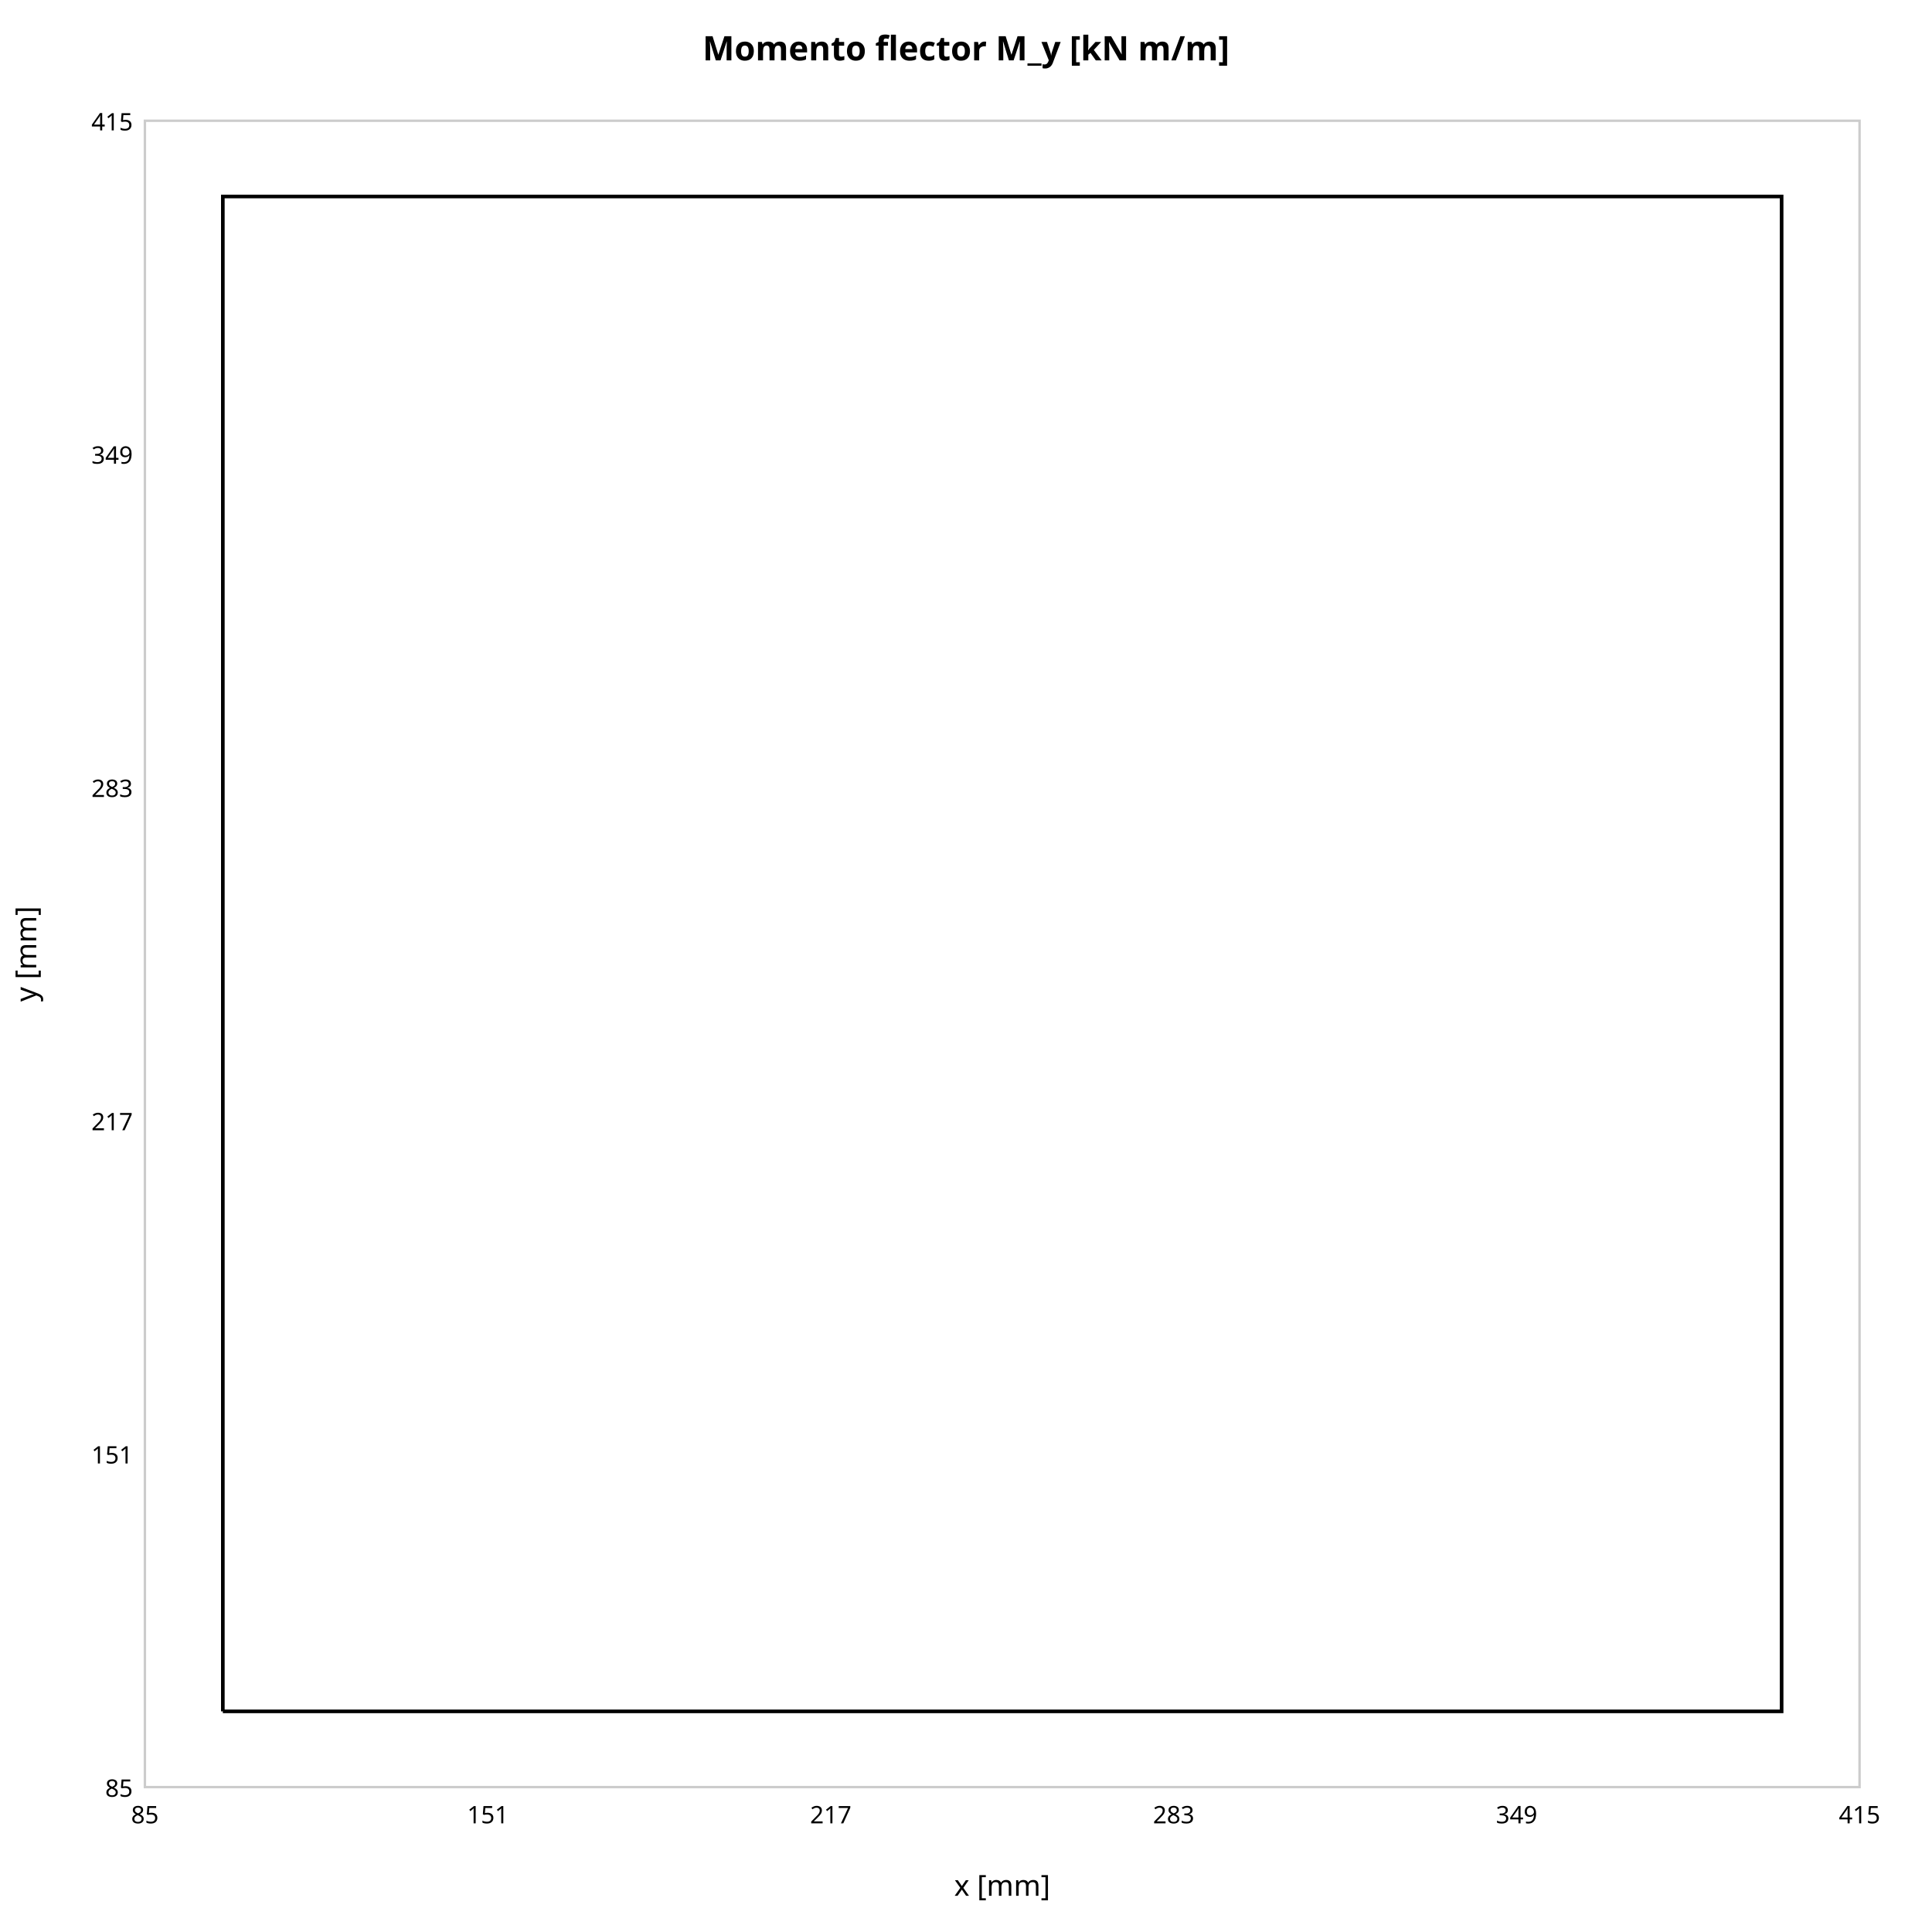
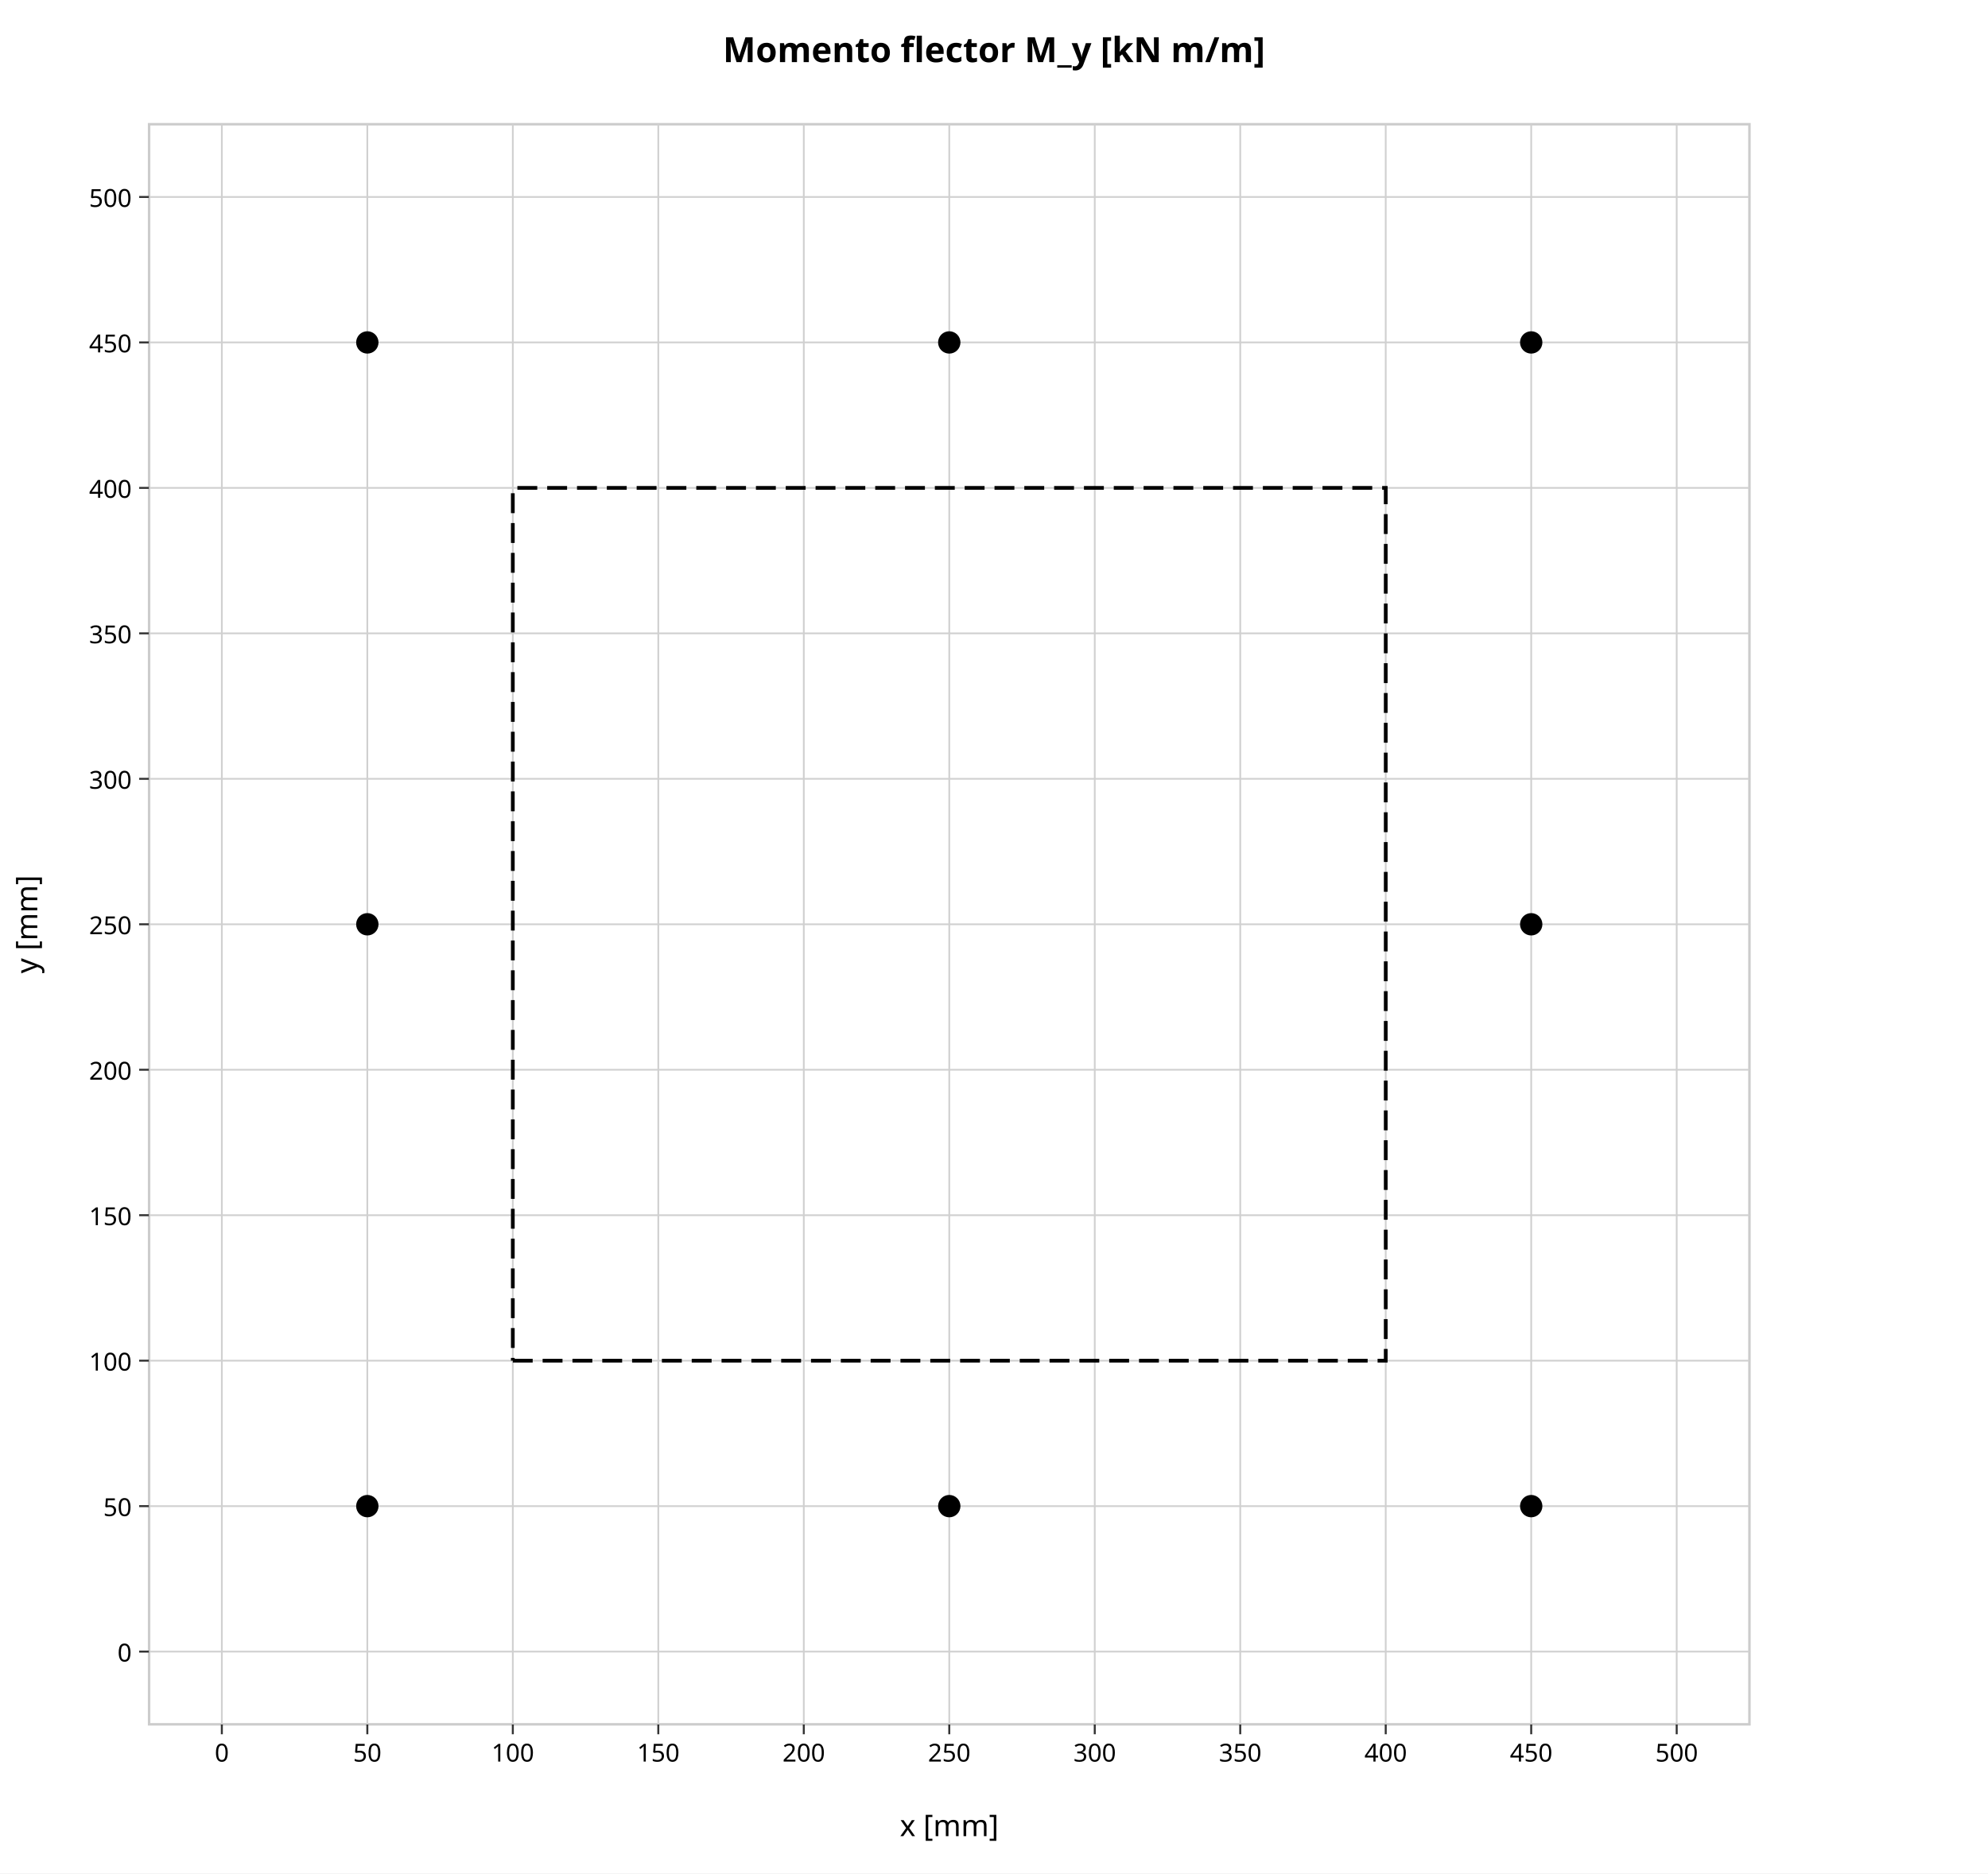
- <svg xmlns="http://www.w3.org/2000/svg" width="800" height="800" viewBox="0 0 800 800">
-   <rect x="0" y="0" width="800" height="800" fill="white" />
-   <rect x="60" y="50" width="710" height="690" fill="none" stroke="#ccc" />
+ <svg xmlns="http://www.w3.org/2000/svg" width="800" height="754" viewBox="0 0 800 754">
+   <rect x="0" y="0" width="800" height="754" fill="white" />
+   <rect x="60" y="50" width="644" height="644" fill="none" stroke="#ccc" />
  <text x="400" y="25" text-anchor="middle" font-family="sans-serif" font-size="14" font-weight="bold">Momento flector M_y  [kN m/m]</text>
-   <text x="415" y="785" text-anchor="middle" font-family="sans-serif" font-size="12">x [mm]</text>
-   <text x="15" y="395" text-anchor="middle" font-family="sans-serif" font-size="12" transform="rotate(-90 15 395)">y [mm]</text>
-   <text x="60" y="755" text-anchor="middle" font-family="sans-serif" font-size="10">85</text>
-   <text x="55" y="744" text-anchor="end" font-family="sans-serif" font-size="10">85</text>
-   <text x="202" y="755" text-anchor="middle" font-family="sans-serif" font-size="10">151</text>
-   <text x="55" y="606" text-anchor="end" font-family="sans-serif" font-size="10">151</text>
-   <text x="344" y="755" text-anchor="middle" font-family="sans-serif" font-size="10">217</text>
-   <text x="55" y="468" text-anchor="end" font-family="sans-serif" font-size="10">217</text>
-   <text x="486" y="755" text-anchor="middle" font-family="sans-serif" font-size="10">283</text>
-   <text x="55" y="330" text-anchor="end" font-family="sans-serif" font-size="10">283</text>
-   <text x="628" y="755" text-anchor="middle" font-family="sans-serif" font-size="10">349</text>
-   <text x="55" y="192" text-anchor="end" font-family="sans-serif" font-size="10">349</text>
-   <text x="770" y="755" text-anchor="middle" font-family="sans-serif" font-size="10">415</text>
-   <text x="55" y="54" text-anchor="end" font-family="sans-serif" font-size="10">415</text>
+   <text x="382" y="739" text-anchor="middle" font-family="sans-serif" font-size="12">x [mm]</text>
+   <text x="15" y="372" text-anchor="middle" font-family="sans-serif" font-size="12" transform="rotate(-90 15 372)">y [mm]</text>
+   <text x="89.273" y="709" text-anchor="middle" font-family="sans-serif" font-size="10">0</text>
+   <line x1="89.273" y1="694" x2="89.273" y2="698" stroke="#333" stroke-width="0.8" />
+   <line x1="89.273" y1="50" x2="89.273" y2="694" stroke="#d0d0d0" stroke-width="0.7" />
+   <text x="147.818" y="709" text-anchor="middle" font-family="sans-serif" font-size="10">50</text>
+   <line x1="147.818" y1="694" x2="147.818" y2="698" stroke="#333" stroke-width="0.8" />
+   <line x1="147.818" y1="50" x2="147.818" y2="694" stroke="#d0d0d0" stroke-width="0.7" />
+   <text x="206.364" y="709" text-anchor="middle" font-family="sans-serif" font-size="10">100</text>
+   <line x1="206.364" y1="694" x2="206.364" y2="698" stroke="#333" stroke-width="0.8" />
+   <line x1="206.364" y1="50" x2="206.364" y2="694" stroke="#d0d0d0" stroke-width="0.7" />
+   <text x="264.909" y="709" text-anchor="middle" font-family="sans-serif" font-size="10">150</text>
+   <line x1="264.909" y1="694" x2="264.909" y2="698" stroke="#333" stroke-width="0.8" />
+   <line x1="264.909" y1="50" x2="264.909" y2="694" stroke="#d0d0d0" stroke-width="0.7" />
+   <text x="323.455" y="709" text-anchor="middle" font-family="sans-serif" font-size="10">200</text>
+   <line x1="323.455" y1="694" x2="323.455" y2="698" stroke="#333" stroke-width="0.8" />
+   <line x1="323.455" y1="50" x2="323.455" y2="694" stroke="#d0d0d0" stroke-width="0.7" />
+   <text x="382" y="709" text-anchor="middle" font-family="sans-serif" font-size="10">250</text>
+   <line x1="382" y1="694" x2="382" y2="698" stroke="#333" stroke-width="0.8" />
+   <line x1="382" y1="50" x2="382" y2="694" stroke="#d0d0d0" stroke-width="0.7" />
+   <text x="440.545" y="709" text-anchor="middle" font-family="sans-serif" font-size="10">300</text>
+   <line x1="440.545" y1="694" x2="440.545" y2="698" stroke="#333" stroke-width="0.8" />
+   <line x1="440.545" y1="50" x2="440.545" y2="694" stroke="#d0d0d0" stroke-width="0.7" />
+   <text x="499.091" y="709" text-anchor="middle" font-family="sans-serif" font-size="10">350</text>
+   <line x1="499.091" y1="694" x2="499.091" y2="698" stroke="#333" stroke-width="0.8" />
+   <line x1="499.091" y1="50" x2="499.091" y2="694" stroke="#d0d0d0" stroke-width="0.7" />
+   <text x="557.636" y="709" text-anchor="middle" font-family="sans-serif" font-size="10">400</text>
+   <line x1="557.636" y1="694" x2="557.636" y2="698" stroke="#333" stroke-width="0.8" />
+   <line x1="557.636" y1="50" x2="557.636" y2="694" stroke="#d0d0d0" stroke-width="0.7" />
+   <text x="616.182" y="709" text-anchor="middle" font-family="sans-serif" font-size="10">450</text>
+   <line x1="616.182" y1="694" x2="616.182" y2="698" stroke="#333" stroke-width="0.8" />
+   <line x1="616.182" y1="50" x2="616.182" y2="694" stroke="#d0d0d0" stroke-width="0.7" />
+   <text x="674.727" y="709" text-anchor="middle" font-family="sans-serif" font-size="10">500</text>
+   <line x1="674.727" y1="694" x2="674.727" y2="698" stroke="#333" stroke-width="0.8" />
+   <line x1="674.727" y1="50" x2="674.727" y2="694" stroke="#d0d0d0" stroke-width="0.7" />
+   <text x="53" y="668.727" text-anchor="end" font-family="sans-serif" font-size="10">0</text>
+   <line x1="56" y1="664.727" x2="60" y2="664.727" stroke="#333" stroke-width="0.8" />
+   <line x1="60" y1="664.727" x2="704" y2="664.727" stroke="#d0d0d0" stroke-width="0.7" />
+   <text x="53" y="610.182" text-anchor="end" font-family="sans-serif" font-size="10">50</text>
+   <line x1="56" y1="606.182" x2="60" y2="606.182" stroke="#333" stroke-width="0.8" />
+   <line x1="60" y1="606.182" x2="704" y2="606.182" stroke="#d0d0d0" stroke-width="0.7" />
+   <text x="53" y="551.636" text-anchor="end" font-family="sans-serif" font-size="10">100</text>
+   <line x1="56" y1="547.636" x2="60" y2="547.636" stroke="#333" stroke-width="0.8" />
+   <line x1="60" y1="547.636" x2="704" y2="547.636" stroke="#d0d0d0" stroke-width="0.7" />
+   <text x="53" y="493.091" text-anchor="end" font-family="sans-serif" font-size="10">150</text>
+   <line x1="56" y1="489.091" x2="60" y2="489.091" stroke="#333" stroke-width="0.8" />
+   <line x1="60" y1="489.091" x2="704" y2="489.091" stroke="#d0d0d0" stroke-width="0.7" />
+   <text x="53" y="434.545" text-anchor="end" font-family="sans-serif" font-size="10">200</text>
+   <line x1="56" y1="430.545" x2="60" y2="430.545" stroke="#333" stroke-width="0.8" />
+   <line x1="60" y1="430.545" x2="704" y2="430.545" stroke="#d0d0d0" stroke-width="0.7" />
+   <text x="53" y="376" text-anchor="end" font-family="sans-serif" font-size="10">250</text>
+   <line x1="56" y1="372" x2="60" y2="372" stroke="#333" stroke-width="0.8" />
+   <line x1="60" y1="372" x2="704" y2="372" stroke="#d0d0d0" stroke-width="0.7" />
+   <text x="53" y="317.455" text-anchor="end" font-family="sans-serif" font-size="10">300</text>
+   <line x1="56" y1="313.455" x2="60" y2="313.455" stroke="#333" stroke-width="0.8" />
+   <line x1="60" y1="313.455" x2="704" y2="313.455" stroke="#d0d0d0" stroke-width="0.7" />
+   <text x="53" y="258.909" text-anchor="end" font-family="sans-serif" font-size="10">350</text>
+   <line x1="56" y1="254.909" x2="60" y2="254.909" stroke="#333" stroke-width="0.8" />
+   <line x1="60" y1="254.909" x2="704" y2="254.909" stroke="#d0d0d0" stroke-width="0.7" />
+   <text x="53" y="200.364" text-anchor="end" font-family="sans-serif" font-size="10">400</text>
+   <line x1="56" y1="196.364" x2="60" y2="196.364" stroke="#333" stroke-width="0.8" />
+   <line x1="60" y1="196.364" x2="704" y2="196.364" stroke="#d0d0d0" stroke-width="0.7" />
+   <text x="53" y="141.818" text-anchor="end" font-family="sans-serif" font-size="10">450</text>
+   <line x1="56" y1="137.818" x2="60" y2="137.818" stroke="#333" stroke-width="0.8" />
+   <line x1="60" y1="137.818" x2="704" y2="137.818" stroke="#d0d0d0" stroke-width="0.7" />
+   <text x="53" y="83.273" text-anchor="end" font-family="sans-serif" font-size="10">500</text>
+   <line x1="56" y1="79.273" x2="60" y2="79.273" stroke="#333" stroke-width="0.8" />
+   <line x1="60" y1="79.273" x2="704" y2="79.273" stroke="#d0d0d0" stroke-width="0.7" />
  <defs>
    <clipPath id="plot">
-       <rect x="60" y="50" width="710" height="690" />
+       <rect x="60" y="50" width="644" height="644" />
    </clipPath>
  </defs>
  <g clip-path="url(#plot)">
-     <polyline points="92.27,708.64 737.73,708.64 737.73,81.36 92.27,81.36 92.27,708.64" fill="none" stroke="black" stroke-width="1.5" />
+     <circle cx="147.82" cy="606.18" r="4.00" fill="#000000" stroke="#000000" stroke-width="1" />
+     <circle cx="382.00" cy="606.18" r="4.00" fill="#000000" stroke="#000000" stroke-width="1" />
+     <circle cx="616.18" cy="606.18" r="4.00" fill="#000000" stroke="#000000" stroke-width="1" />
+     <circle cx="147.82" cy="372.00" r="4.00" fill="#000000" stroke="#000000" stroke-width="1" />
+     <circle cx="616.18" cy="372.00" r="4.00" fill="#000000" stroke="#000000" stroke-width="1" />
+     <circle cx="147.82" cy="137.82" r="4.00" fill="#000000" stroke="#000000" stroke-width="1" />
+     <circle cx="382.00" cy="137.82" r="4.00" fill="#000000" stroke="#000000" stroke-width="1" />
+     <circle cx="616.18" cy="137.82" r="4.00" fill="#000000" stroke="#000000" stroke-width="1" />
+     <polyline points="206.36,547.64 557.64,547.64 557.64,196.36 206.36,196.36 206.36,547.64" fill="none" stroke="#000000" stroke-width="1.5" stroke-dasharray="8,4" />
  </g>
</svg>
